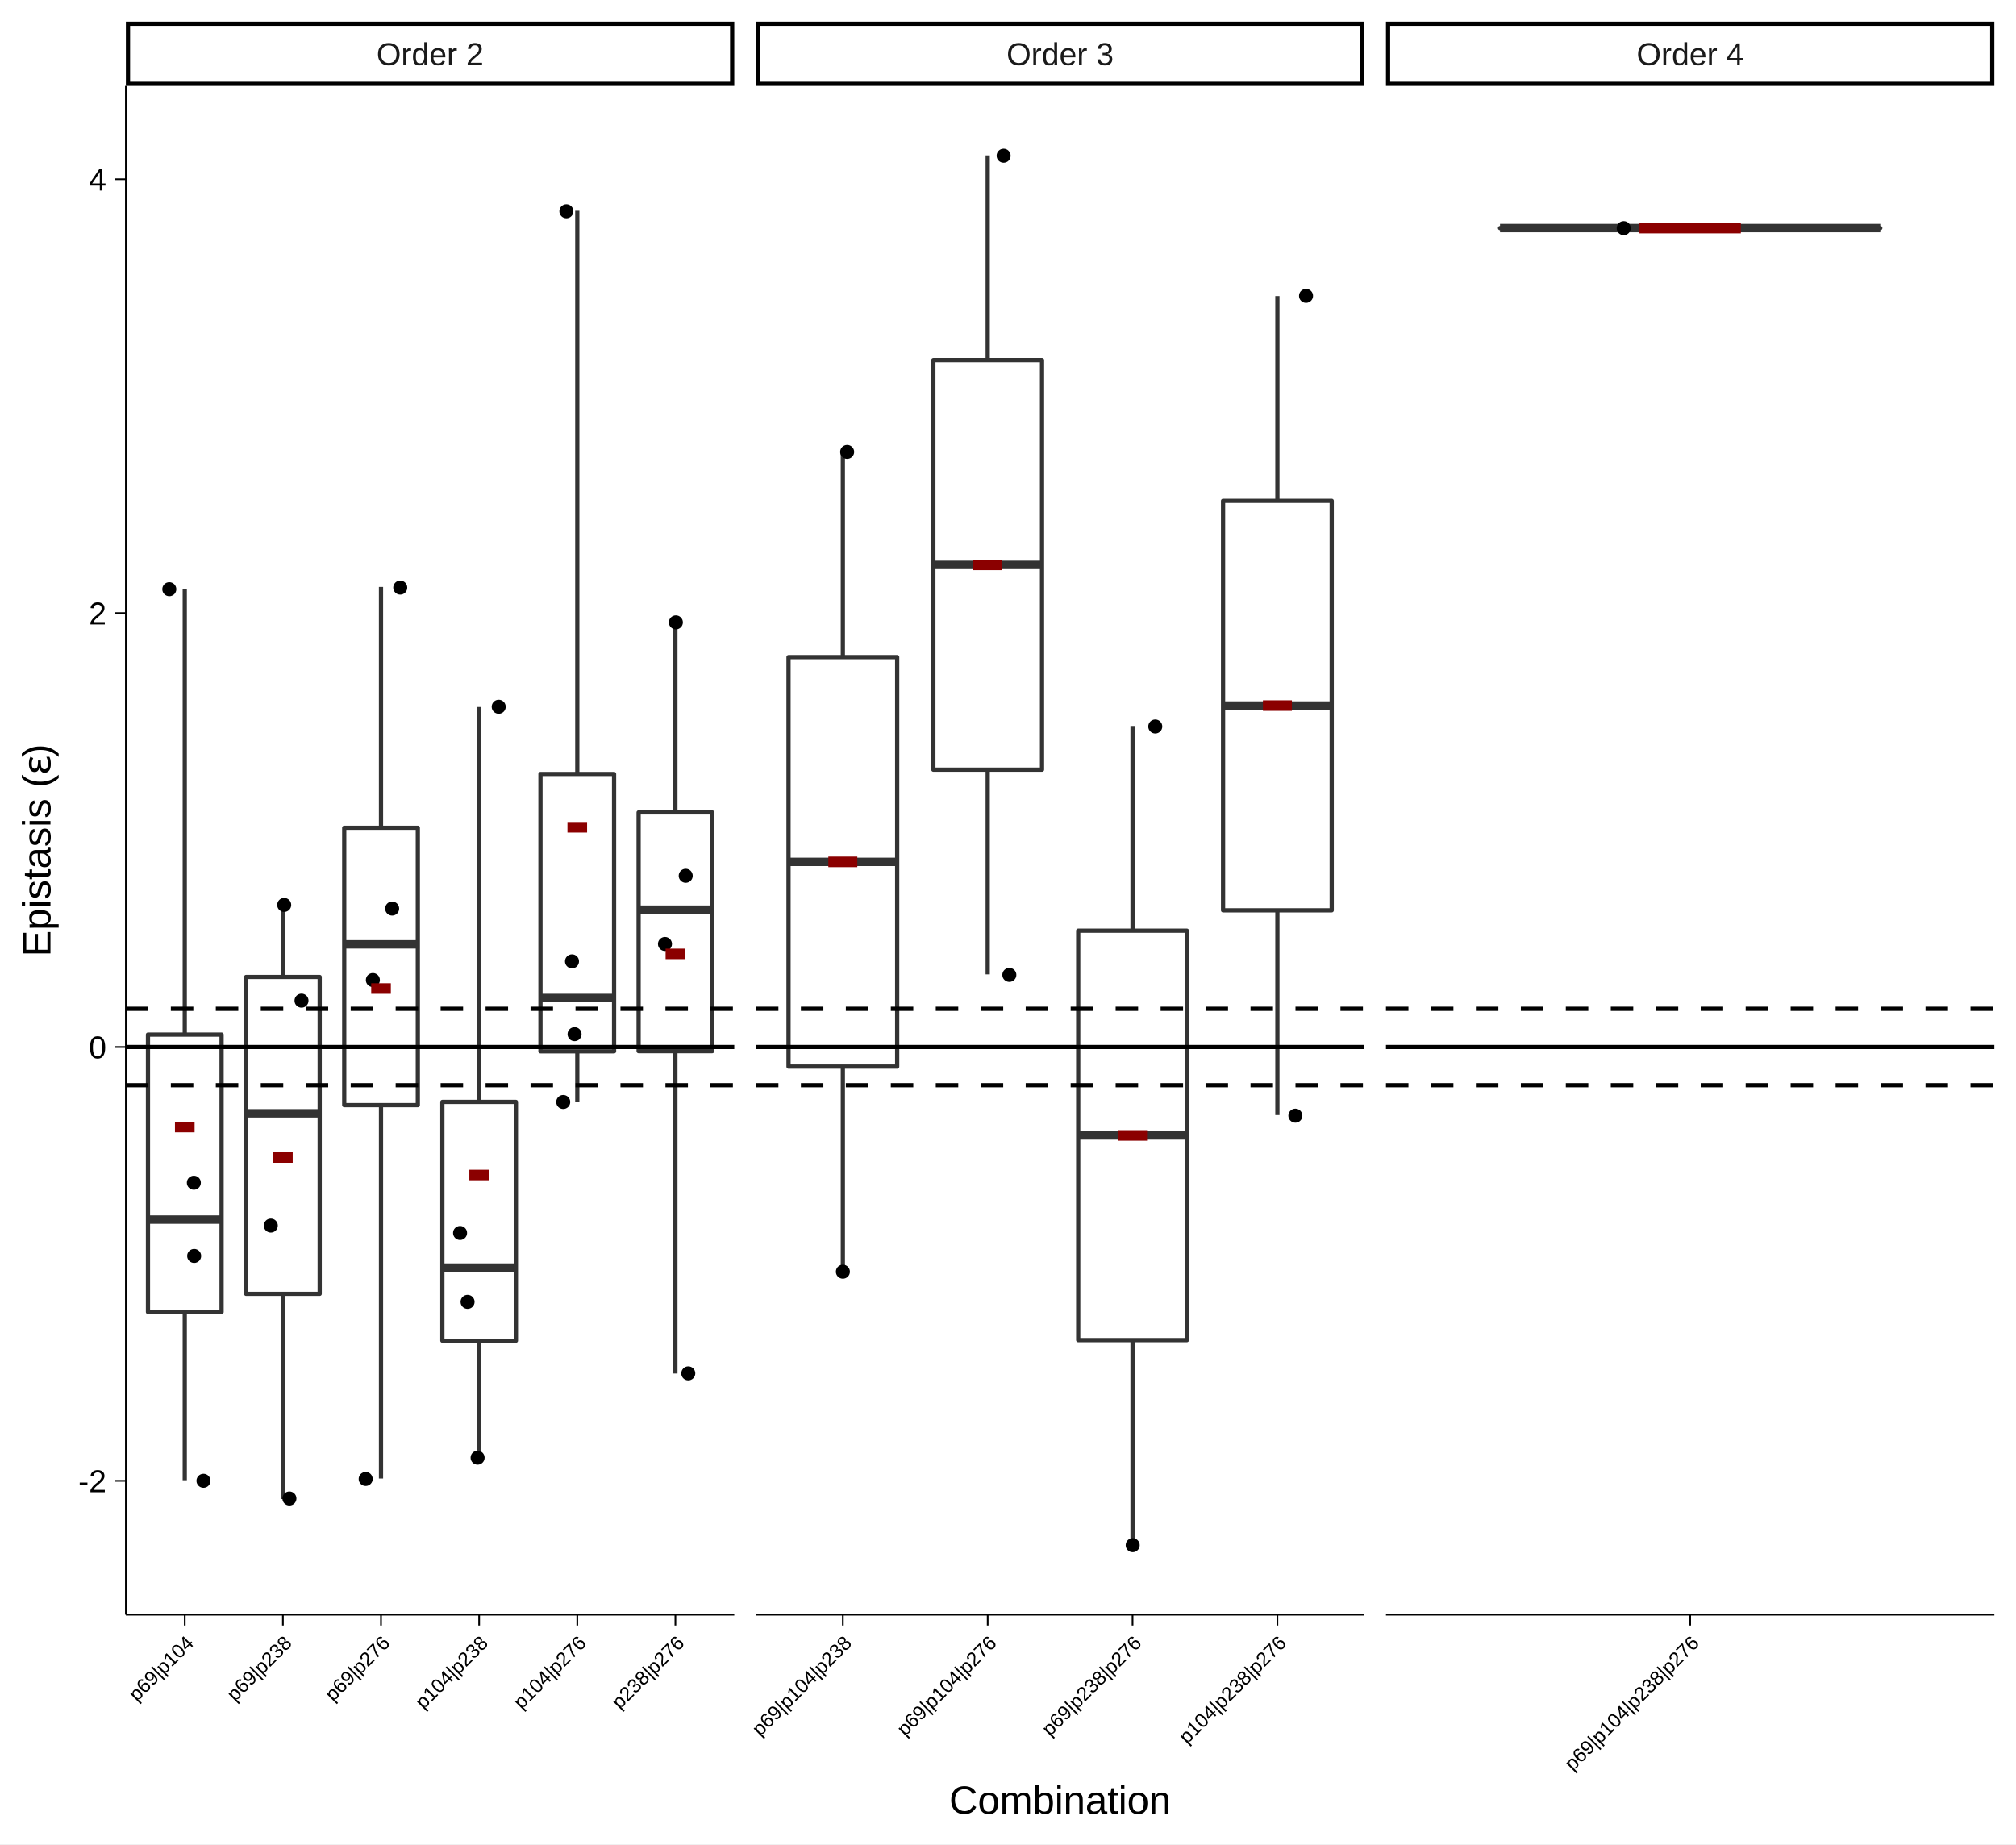
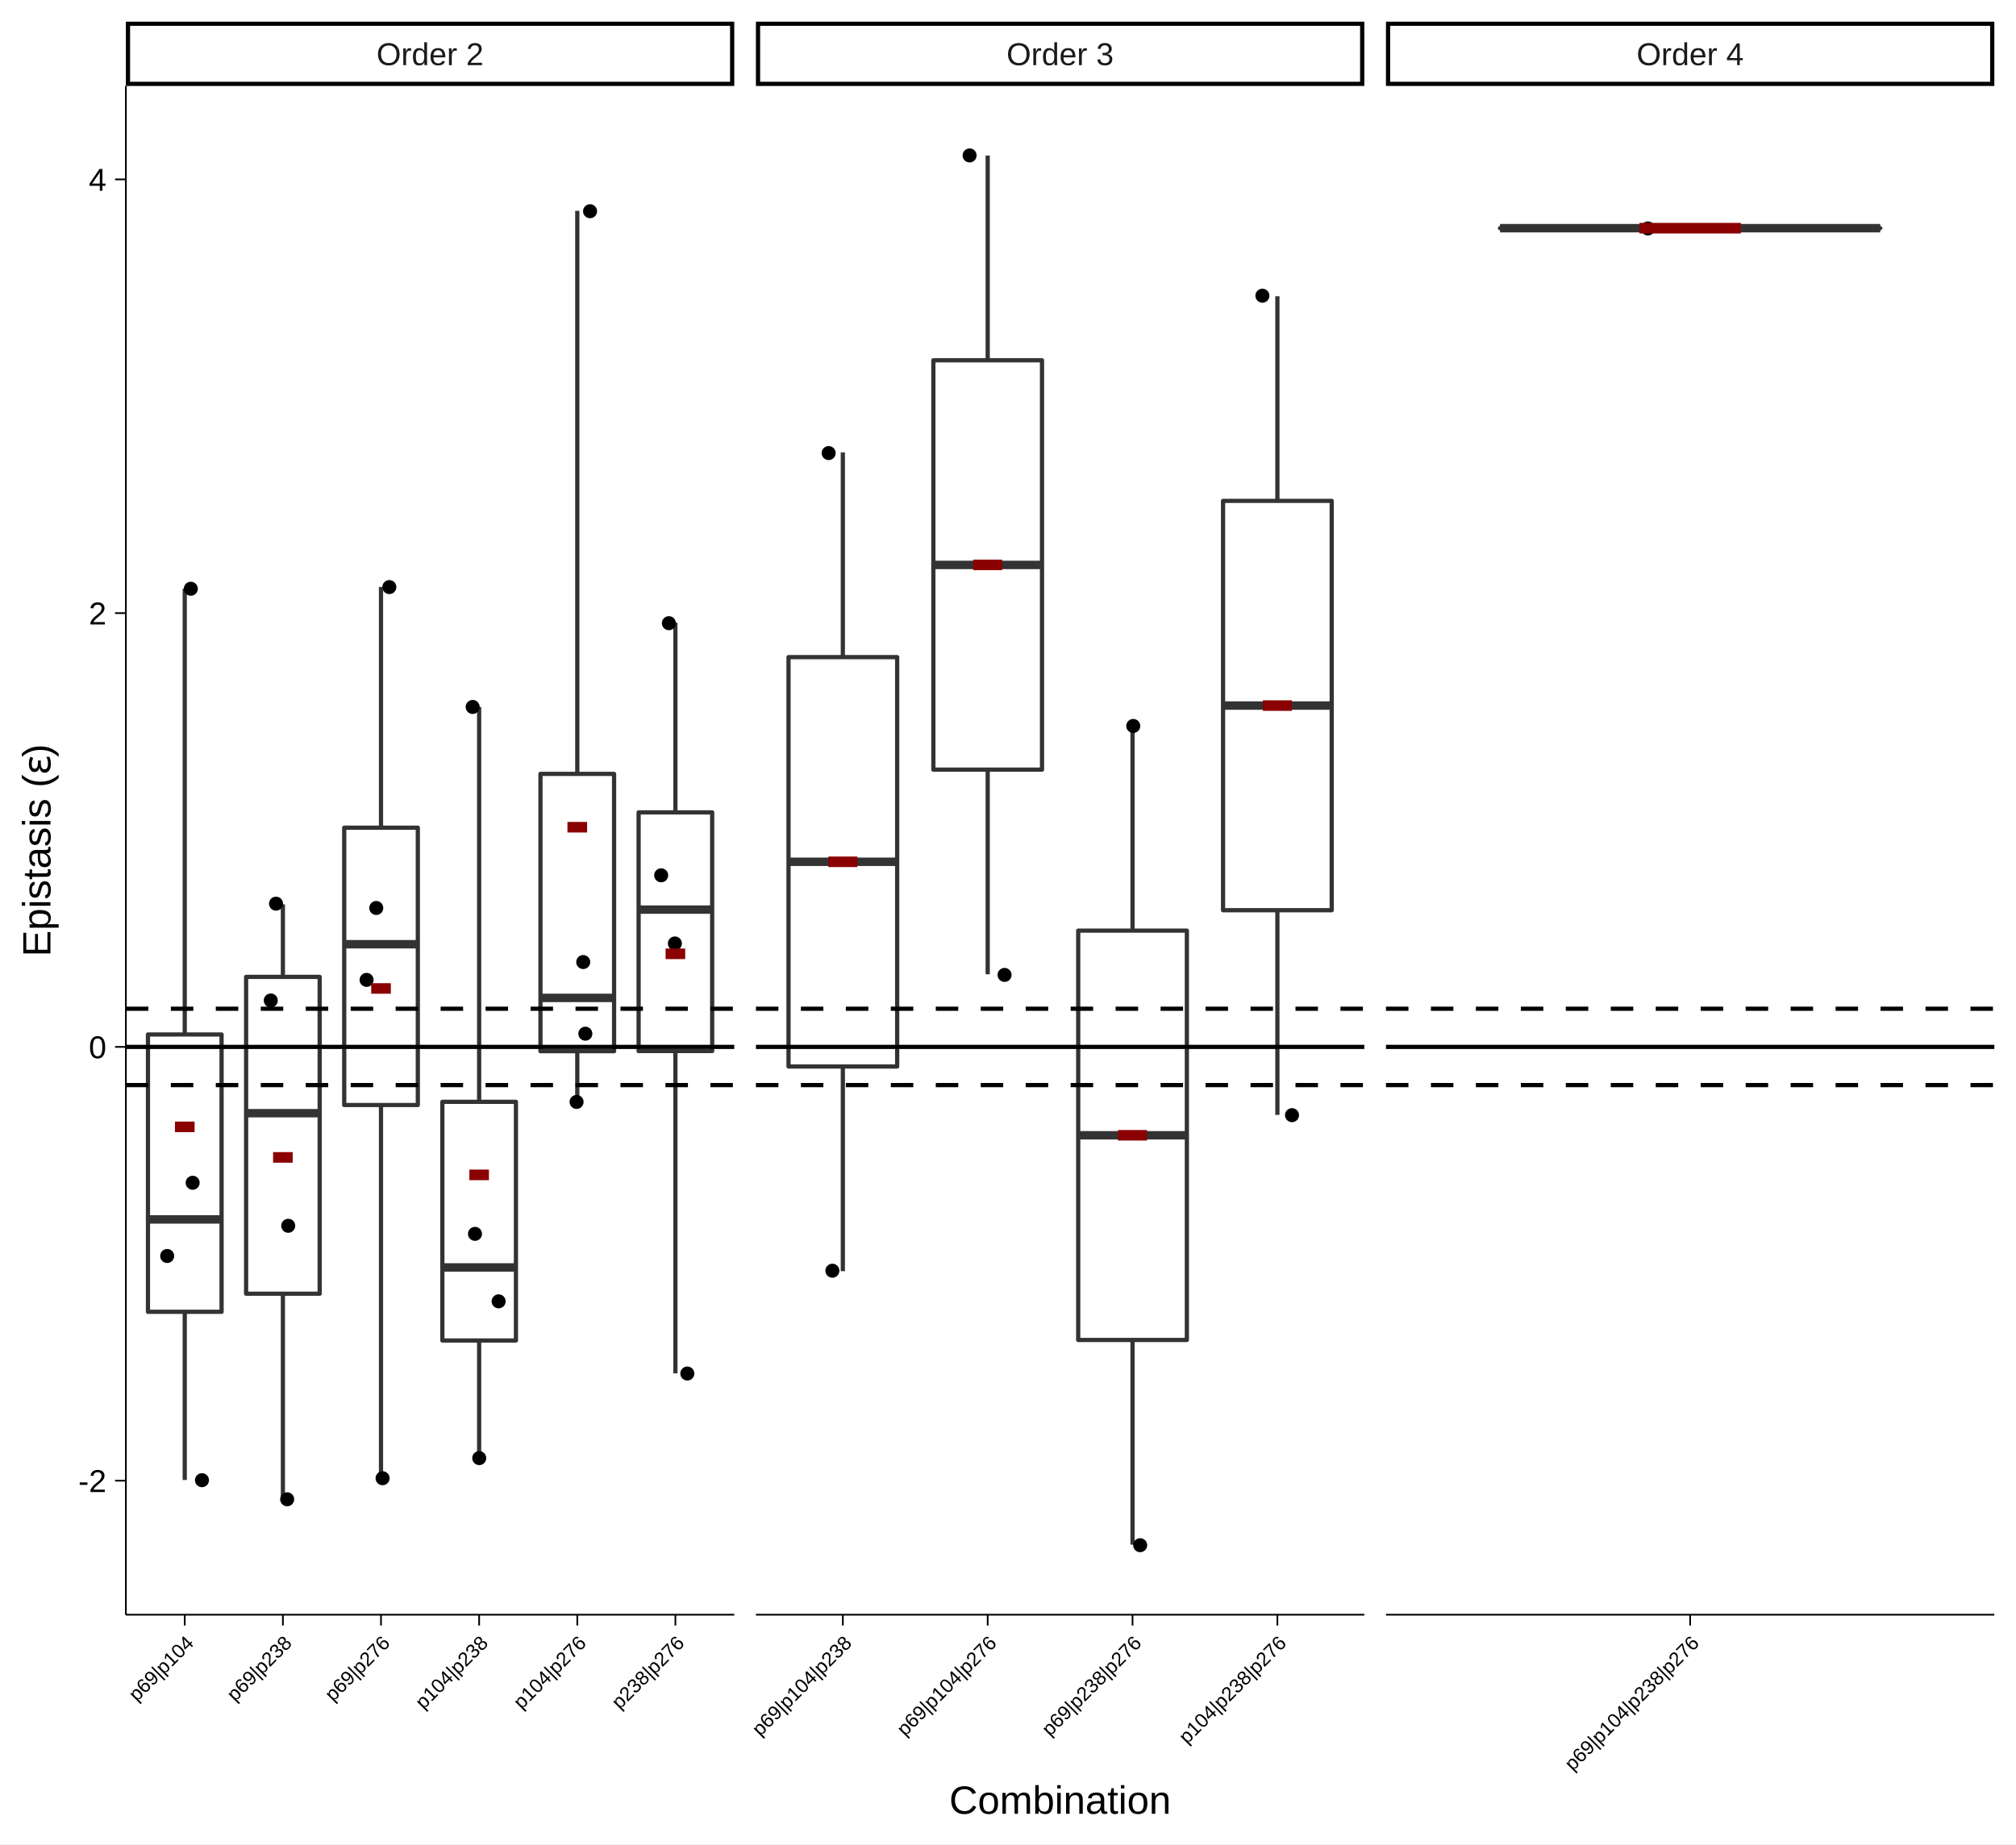
<svg xmlns="http://www.w3.org/2000/svg" class="svglite" width="510.24pt" height="466.77pt" viewBox="0 0 510.24 466.77">
  <defs>
    <style type="text/css">
    .svglite line, .svglite polyline, .svglite polygon, .svglite path, .svglite rect, .svglite circle {
      fill: none;
      stroke: #000000;
      stroke-linecap: round;
      stroke-linejoin: round;
      stroke-miterlimit: 10.00;
    }
  </style>
  </defs>
  <rect width="100%" height="100%" style="stroke: none; fill: #FFFFFF;" />
  <defs>
    <clipPath id="cpMC4wMHw1MTAuMjR8MC4wMHw0NjYuNzc=">
      <rect x="0.00" y="0.00" width="510.24" height="466.77" />
    </clipPath>
  </defs>
  <g clip-path="url(#cpMC4wMHw1MTAuMjR8MC4wMHw0NjYuNzc=)">
    <rect x="0.00" y="0.00" width="510.24" height="466.77" style="stroke-width: 1.07; stroke: #FFFFFF; fill: #FFFFFF;" />
  </g>
  <defs>
    <clipPath id="cpMzEuODZ8MTg1Ljg0fDIxLjc2fDQwOC42OA==">
      <rect x="31.86" y="21.76" width="153.98" height="386.92" />
    </clipPath>
  </defs>
  <g clip-path="url(#cpMzEuODZ8MTg1Ljg0fDIxLjc2fDQwOC42OA==)">
    <rect x="31.86" y="21.76" width="153.98" height="386.92" style="stroke-width: 1.07; stroke: none; fill: #FFFFFF;" />
-     <line x1="46.76" y1="261.86" x2="46.76" y2="148.99" style="stroke-width: 1.07; stroke: #333333; stroke-linecap: butt;" />
-     <line x1="46.76" y1="332.06" x2="46.76" y2="374.65" style="stroke-width: 1.07; stroke: #333333; stroke-linecap: butt;" />
-     <polygon points="37.45,261.86 37.45,332.06 56.08,332.06 56.08,261.86 37.45,261.86 " style="stroke-width: 1.07; stroke: #333333; fill: #FFFFFF;" />
-     <line x1="37.45" y1="308.68" x2="56.08" y2="308.68" style="stroke-width: 2.13; stroke: #333333; stroke-linecap: butt;" />
-     <line x1="71.60" y1="247.27" x2="71.60" y2="228.91" style="stroke-width: 1.07; stroke: #333333; stroke-linecap: butt;" />
-     <line x1="71.60" y1="327.48" x2="71.60" y2="379.41" style="stroke-width: 1.07; stroke: #333333; stroke-linecap: butt;" />
-     <polygon points="62.29,247.27 62.29,327.48 80.91,327.48 80.91,247.27 62.29,247.27 " style="stroke-width: 1.07; stroke: #333333; fill: #FFFFFF;" />
-     <line x1="62.29" y1="281.78" x2="80.91" y2="281.78" style="stroke-width: 2.13; stroke: #333333; stroke-linecap: butt;" />
-     <line x1="96.43" y1="209.51" x2="96.43" y2="148.56" style="stroke-width: 1.07; stroke: #333333; stroke-linecap: butt;" />
-     <line x1="96.43" y1="279.71" x2="96.43" y2="374.22" style="stroke-width: 1.07; stroke: #333333; stroke-linecap: butt;" />
-     <polygon points="87.12,209.51 87.12,279.71 105.75,279.71 105.75,209.51 87.12,209.51 " style="stroke-width: 1.07; stroke: #333333; fill: #FFFFFF;" />
-     <line x1="87.12" y1="239.02" x2="105.75" y2="239.02" style="stroke-width: 2.13; stroke: #333333; stroke-linecap: butt;" />
-     <line x1="121.27" y1="278.90" x2="121.27" y2="178.94" style="stroke-width: 1.07; stroke: #333333; stroke-linecap: butt;" />
-     <line x1="121.27" y1="339.33" x2="121.27" y2="368.99" style="stroke-width: 1.07; stroke: #333333; stroke-linecap: butt;" />
-     <polygon points="111.96,278.90 111.96,339.33 130.58,339.33 130.58,278.90 111.96,278.90 " style="stroke-width: 1.07; stroke: #333333; fill: #FFFFFF;" />
-     <line x1="111.96" y1="320.83" x2="130.58" y2="320.83" style="stroke-width: 2.13; stroke: #333333; stroke-linecap: butt;" />
-     <line x1="146.11" y1="195.89" x2="146.11" y2="53.35" style="stroke-width: 1.07; stroke: #333333; stroke-linecap: butt;" />
-     <line x1="146.11" y1="266.09" x2="146.11" y2="279.00" style="stroke-width: 1.07; stroke: #333333; stroke-linecap: butt;" />
-     <polygon points="136.79,195.89 136.79,266.09 155.42,266.09 155.42,195.89 136.79,195.89 " style="stroke-width: 1.07; stroke: #333333; fill: #FFFFFF;" />
-     <line x1="136.79" y1="252.59" x2="155.42" y2="252.59" style="stroke-width: 2.13; stroke: #333333; stroke-linecap: butt;" />
-     <line x1="170.94" y1="205.62" x2="170.94" y2="157.59" style="stroke-width: 1.07; stroke: #333333; stroke-linecap: butt;" />
-     <line x1="170.94" y1="266.05" x2="170.94" y2="347.65" style="stroke-width: 1.07; stroke: #333333; stroke-linecap: butt;" />
-     <polygon points="161.63,205.62 161.63,266.05 180.25,266.05 180.25,205.62 161.63,205.62 " style="stroke-width: 1.07; stroke: #333333; fill: #FFFFFF;" />
-     <line x1="161.63" y1="230.24" x2="180.25" y2="230.24" style="stroke-width: 2.13; stroke: #333333; stroke-linecap: butt;" />
-     <circle cx="49.14" cy="317.88" r="1.42" style="stroke-width: 0.71; fill: #000000;" />
-     <circle cx="49.06" cy="299.35" r="1.42" style="stroke-width: 0.71; fill: #000000;" />
-     <circle cx="51.50" cy="374.79" r="1.42" style="stroke-width: 0.71; fill: #000000;" />
-     <circle cx="42.85" cy="149.13" r="1.42" style="stroke-width: 0.71; fill: #000000;" />
-     <circle cx="76.31" cy="253.27" r="1.42" style="stroke-width: 0.71; fill: #000000;" />
-     <circle cx="73.25" cy="379.27" r="1.42" style="stroke-width: 0.71; fill: #000000;" />
-     <circle cx="68.54" cy="310.20" r="1.42" style="stroke-width: 0.71; fill: #000000;" />
-     <circle cx="71.93" cy="229.04" r="1.42" style="stroke-width: 0.71; fill: #000000;" />
-     <circle cx="94.37" cy="248.05" r="1.42" style="stroke-width: 0.71; fill: #000000;" />
-     <circle cx="92.55" cy="374.33" r="1.42" style="stroke-width: 0.71; fill: #000000;" />
-     <circle cx="99.25" cy="229.96" r="1.42" style="stroke-width: 0.71; fill: #000000;" />
-     <circle cx="101.30" cy="148.73" r="1.42" style="stroke-width: 0.71; fill: #000000;" />
-     <circle cx="116.44" cy="312.07" r="1.42" style="stroke-width: 0.71; fill: #000000;" />
-     <circle cx="118.34" cy="329.51" r="1.42" style="stroke-width: 0.71; fill: #000000;" />
-     <circle cx="120.88" cy="368.95" r="1.42" style="stroke-width: 0.71; fill: #000000;" />
-     <circle cx="126.22" cy="178.88" r="1.42" style="stroke-width: 0.71; fill: #000000;" />
-     <circle cx="145.42" cy="261.75" r="1.42" style="stroke-width: 0.71; fill: #000000;" />
-     <circle cx="142.55" cy="278.92" r="1.42" style="stroke-width: 0.71; fill: #000000;" />
-     <circle cx="144.77" cy="243.32" r="1.42" style="stroke-width: 0.71; fill: #000000;" />
-     <circle cx="143.35" cy="53.48" r="1.42" style="stroke-width: 0.71; fill: #000000;" />
-     <circle cx="173.55" cy="221.66" r="1.42" style="stroke-width: 0.71; fill: #000000;" />
-     <circle cx="168.30" cy="238.92" r="1.42" style="stroke-width: 0.71; fill: #000000;" />
-     <circle cx="174.20" cy="347.60" r="1.42" style="stroke-width: 0.71; fill: #000000;" />
-     <circle cx="171.06" cy="157.53" r="1.42" style="stroke-width: 0.71; fill: #000000;" />
-     <line x1="31.86" y1="265.00" x2="185.84" y2="265.00" style="stroke-width: 1.07; stroke-linecap: butt;" />
-     <line x1="31.86" y1="255.33" x2="185.84" y2="255.33" style="stroke-width: 1.07; stroke-dasharray: 5.69,5.69; stroke-linecap: butt;" />
-     <line x1="31.86" y1="274.67" x2="185.84" y2="274.67" style="stroke-width: 1.07; stroke-dasharray: 5.69,5.69; stroke-linecap: butt;" />
-     <line x1="44.28" y1="285.25" x2="49.25" y2="285.25" style="stroke-width: 2.67; stroke: #8B0000; stroke-linecap: butt;" />
-     <line x1="69.12" y1="292.97" x2="74.08" y2="292.97" style="stroke-width: 2.67; stroke: #8B0000; stroke-linecap: butt;" />
-     <line x1="93.95" y1="250.20" x2="98.92" y2="250.20" style="stroke-width: 2.67; stroke: #8B0000; stroke-linecap: butt;" />
-     <line x1="118.79" y1="297.40" x2="123.75" y2="297.40" style="stroke-width: 2.67; stroke: #8B0000; stroke-linecap: butt;" />
-     <line x1="143.62" y1="209.38" x2="148.59" y2="209.38" style="stroke-width: 2.67; stroke: #8B0000; stroke-linecap: butt;" />
-     <line x1="168.46" y1="241.43" x2="173.42" y2="241.43" style="stroke-width: 2.67; stroke: #8B0000; stroke-linecap: butt;" />
+     <line x1="46.76" y1="261.83" x2="46.76" y2="148.99" style="stroke-width: 1.07; stroke: #333333; stroke-linecap: butt;" />
+     <line x1="46.76" y1="332.02" x2="46.76" y2="374.59" style="stroke-width: 1.07; stroke: #333333; stroke-linecap: butt;" />
+     <polygon points="37.45,261.83 37.45,332.02 56.08,332.02 56.08,261.83 37.45,261.83 " style="stroke-width: 1.07; stroke: #333333; fill: #FFFFFF;" />
+     <line x1="37.45" y1="308.64" x2="56.08" y2="308.64" style="stroke-width: 2.13; stroke: #333333; stroke-linecap: butt;" />
+     <line x1="71.60" y1="247.25" x2="71.60" y2="228.89" style="stroke-width: 1.07; stroke: #333333; stroke-linecap: butt;" />
+     <line x1="71.60" y1="327.44" x2="71.60" y2="379.35" style="stroke-width: 1.07; stroke: #333333; stroke-linecap: butt;" />
+     <polygon points="62.29,247.25 62.29,327.44 80.91,327.44 80.91,247.25 62.29,247.25 " style="stroke-width: 1.07; stroke: #333333; fill: #FFFFFF;" />
+     <line x1="62.29" y1="281.75" x2="80.91" y2="281.75" style="stroke-width: 2.13; stroke: #333333; stroke-linecap: butt;" />
+     <line x1="96.43" y1="209.49" x2="96.43" y2="148.56" style="stroke-width: 1.07; stroke: #333333; stroke-linecap: butt;" />
+     <line x1="96.43" y1="279.68" x2="96.43" y2="374.16" style="stroke-width: 1.07; stroke: #333333; stroke-linecap: butt;" />
+     <polygon points="87.12,209.49 87.12,279.68 105.75,279.68 105.75,209.49 87.12,209.49 " style="stroke-width: 1.07; stroke: #333333; fill: #FFFFFF;" />
+     <line x1="87.12" y1="238.99" x2="105.75" y2="238.99" style="stroke-width: 2.13; stroke: #333333; stroke-linecap: butt;" />
+     <line x1="121.27" y1="278.87" x2="121.27" y2="178.94" style="stroke-width: 1.07; stroke: #333333; stroke-linecap: butt;" />
+     <line x1="121.27" y1="339.28" x2="121.27" y2="368.94" style="stroke-width: 1.07; stroke: #333333; stroke-linecap: butt;" />
+     <polygon points="111.96,278.87 111.96,339.28 130.58,339.28 130.58,278.87 111.96,278.87 " style="stroke-width: 1.07; stroke: #333333; fill: #FFFFFF;" />
+     <line x1="111.96" y1="320.79" x2="130.58" y2="320.79" style="stroke-width: 2.13; stroke: #333333; stroke-linecap: butt;" />
+     <line x1="146.11" y1="195.87" x2="146.11" y2="53.37" style="stroke-width: 1.07; stroke: #333333; stroke-linecap: butt;" />
+     <line x1="146.11" y1="266.06" x2="146.11" y2="278.97" style="stroke-width: 1.07; stroke: #333333; stroke-linecap: butt;" />
+     <polygon points="136.79,195.87 136.79,266.06 155.42,266.06 155.42,195.87 136.79,195.87 " style="stroke-width: 1.07; stroke: #333333; fill: #FFFFFF;" />
+     <line x1="136.79" y1="252.57" x2="155.42" y2="252.57" style="stroke-width: 2.13; stroke: #333333; stroke-linecap: butt;" />
+     <line x1="170.94" y1="205.61" x2="170.94" y2="157.59" style="stroke-width: 1.07; stroke: #333333; stroke-linecap: butt;" />
+     <line x1="170.94" y1="266.02" x2="170.94" y2="347.60" style="stroke-width: 1.07; stroke: #333333; stroke-linecap: butt;" />
+     <polygon points="161.63,205.61 161.63,266.02 180.25,266.02 180.25,205.61 161.63,205.61 " style="stroke-width: 1.07; stroke: #333333; fill: #FFFFFF;" />
+     <line x1="161.63" y1="230.22" x2="180.25" y2="230.22" style="stroke-width: 2.13; stroke: #333333; stroke-linecap: butt;" />
+     <circle cx="42.31" cy="317.89" r="1.42" style="stroke-width: 0.71; fill: #000000;" />
+     <circle cx="48.76" cy="299.36" r="1.42" style="stroke-width: 0.71; fill: #000000;" />
+     <circle cx="51.12" cy="374.64" r="1.42" style="stroke-width: 0.71; fill: #000000;" />
+     <circle cx="48.29" cy="149.01" r="1.42" style="stroke-width: 0.71; fill: #000000;" />
+     <circle cx="68.53" cy="253.22" r="1.42" style="stroke-width: 0.71; fill: #000000;" />
+     <circle cx="72.68" cy="379.47" r="1.42" style="stroke-width: 0.71; fill: #000000;" />
+     <circle cx="72.95" cy="310.25" r="1.42" style="stroke-width: 0.71; fill: #000000;" />
+     <circle cx="69.86" cy="228.72" r="1.42" style="stroke-width: 0.71; fill: #000000;" />
+     <circle cx="92.78" cy="248.01" r="1.42" style="stroke-width: 0.71; fill: #000000;" />
+     <circle cx="96.83" cy="374.14" r="1.42" style="stroke-width: 0.71; fill: #000000;" />
+     <circle cx="95.23" cy="229.81" r="1.42" style="stroke-width: 0.71; fill: #000000;" />
+     <circle cx="98.54" cy="148.59" r="1.42" style="stroke-width: 0.71; fill: #000000;" />
+     <circle cx="120.22" cy="312.29" r="1.42" style="stroke-width: 0.71; fill: #000000;" />
+     <circle cx="126.20" cy="329.37" r="1.42" style="stroke-width: 0.71; fill: #000000;" />
+     <circle cx="121.29" cy="369.05" r="1.42" style="stroke-width: 0.71; fill: #000000;" />
+     <circle cx="119.63" cy="178.93" r="1.42" style="stroke-width: 0.71; fill: #000000;" />
+     <circle cx="148.15" cy="261.63" r="1.42" style="stroke-width: 0.71; fill: #000000;" />
+     <circle cx="145.93" cy="278.90" r="1.42" style="stroke-width: 0.71; fill: #000000;" />
+     <circle cx="147.61" cy="243.50" r="1.42" style="stroke-width: 0.71; fill: #000000;" />
+     <circle cx="149.34" cy="53.46" r="1.42" style="stroke-width: 0.71; fill: #000000;" />
+     <circle cx="167.34" cy="221.54" r="1.42" style="stroke-width: 0.71; fill: #000000;" />
+     <circle cx="170.81" cy="238.79" r="1.42" style="stroke-width: 0.71; fill: #000000;" />
+     <circle cx="173.96" cy="347.64" r="1.42" style="stroke-width: 0.71; fill: #000000;" />
+     <circle cx="169.29" cy="157.73" r="1.42" style="stroke-width: 0.71; fill: #000000;" />
+     <line x1="31.86" y1="264.97" x2="185.84" y2="264.97" style="stroke-width: 1.07; stroke-linecap: butt;" />
+     <line x1="31.86" y1="255.31" x2="185.84" y2="255.31" style="stroke-width: 1.07; stroke-dasharray: 5.69,5.69; stroke-linecap: butt;" />
+     <line x1="31.86" y1="274.64" x2="185.84" y2="274.64" style="stroke-width: 1.07; stroke-dasharray: 5.69,5.69; stroke-linecap: butt;" />
+     <line x1="44.28" y1="285.21" x2="49.25" y2="285.21" style="stroke-width: 2.67; stroke: #8B0000; stroke-linecap: butt;" />
+     <line x1="69.12" y1="292.94" x2="74.08" y2="292.94" style="stroke-width: 2.67; stroke: #8B0000; stroke-linecap: butt;" />
+     <line x1="93.95" y1="250.18" x2="98.92" y2="250.18" style="stroke-width: 2.67; stroke: #8B0000; stroke-linecap: butt;" />
+     <line x1="118.79" y1="297.36" x2="123.75" y2="297.36" style="stroke-width: 2.67; stroke: #8B0000; stroke-linecap: butt;" />
+     <line x1="143.62" y1="209.37" x2="148.59" y2="209.37" style="stroke-width: 2.67; stroke: #8B0000; stroke-linecap: butt;" />
+     <line x1="168.46" y1="241.41" x2="173.42" y2="241.41" style="stroke-width: 2.67; stroke: #8B0000; stroke-linecap: butt;" />
  </g>
  <g clip-path="url(#cpMC4wMHw1MTAuMjR8MC4wMHw0NjYuNzc=)">
</g>
  <defs>
    <clipPath id="cpMTkxLjMyfDM0NS4zMHwyMS43Nnw0MDguNjg=">
      <rect x="191.32" y="21.76" width="153.98" height="386.92" />
    </clipPath>
  </defs>
  <g clip-path="url(#cpMTkxLjMyfDM0NS4zMHwyMS43Nnw0MDguNjg=)">
    <rect x="191.32" y="21.76" width="153.98" height="386.92" style="stroke-width: 1.07; stroke: none; fill: #FFFFFF;" />
-     <line x1="213.32" y1="166.32" x2="213.32" y2="114.50" style="stroke-width: 1.07; stroke: #333333; stroke-linecap: butt;" />
-     <line x1="213.32" y1="269.96" x2="213.32" y2="321.78" style="stroke-width: 1.07; stroke: #333333; stroke-linecap: butt;" />
-     <polygon points="199.57,166.32 199.57,269.96 227.07,269.96 227.07,166.32 199.57,166.32 " style="stroke-width: 1.07; stroke: #333333; fill: #FFFFFF;" />
-     <line x1="199.57" y1="218.14" x2="227.07" y2="218.14" style="stroke-width: 2.13; stroke: #333333; stroke-linecap: butt;" />
-     <line x1="249.98" y1="91.16" x2="249.98" y2="39.34" style="stroke-width: 1.07; stroke: #333333; stroke-linecap: butt;" />
-     <line x1="249.98" y1="194.80" x2="249.98" y2="246.62" style="stroke-width: 1.07; stroke: #333333; stroke-linecap: butt;" />
-     <polygon points="236.23,91.16 236.23,194.80 263.73,194.80 263.73,91.16 236.23,91.16 " style="stroke-width: 1.07; stroke: #333333; fill: #FFFFFF;" />
+     <line x1="213.32" y1="166.32" x2="213.32" y2="114.51" style="stroke-width: 1.07; stroke: #333333; stroke-linecap: butt;" />
+     <line x1="213.32" y1="269.93" x2="213.32" y2="321.73" style="stroke-width: 1.07; stroke: #333333; stroke-linecap: butt;" />
+     <polygon points="199.57,166.32 199.57,269.93 227.07,269.93 227.07,166.32 199.57,166.32 " style="stroke-width: 1.07; stroke: #333333; fill: #FFFFFF;" />
+     <line x1="199.57" y1="218.12" x2="227.07" y2="218.12" style="stroke-width: 2.13; stroke: #333333; stroke-linecap: butt;" />
+     <line x1="249.98" y1="91.18" x2="249.98" y2="39.37" style="stroke-width: 1.07; stroke: #333333; stroke-linecap: butt;" />
+     <line x1="249.98" y1="194.79" x2="249.98" y2="246.59" style="stroke-width: 1.07; stroke: #333333; stroke-linecap: butt;" />
+     <polygon points="236.23,91.18 236.23,194.79 263.73,194.79 263.73,91.18 236.23,91.18 " style="stroke-width: 1.07; stroke: #333333; fill: #FFFFFF;" />
    <line x1="236.23" y1="142.98" x2="263.73" y2="142.98" style="stroke-width: 2.13; stroke: #333333; stroke-linecap: butt;" />
-     <line x1="286.64" y1="235.56" x2="286.64" y2="183.74" style="stroke-width: 1.07; stroke: #333333; stroke-linecap: butt;" />
-     <line x1="286.64" y1="339.19" x2="286.64" y2="391.01" style="stroke-width: 1.07; stroke: #333333; stroke-linecap: butt;" />
-     <polygon points="272.89,235.56 272.89,339.19 300.39,339.19 300.39,235.56 272.89,235.56 " style="stroke-width: 1.07; stroke: #333333; fill: #FFFFFF;" />
-     <line x1="272.89" y1="287.38" x2="300.39" y2="287.38" style="stroke-width: 2.13; stroke: #333333; stroke-linecap: butt;" />
-     <line x1="323.30" y1="126.77" x2="323.30" y2="74.95" style="stroke-width: 1.07; stroke: #333333; stroke-linecap: butt;" />
-     <line x1="323.30" y1="230.40" x2="323.30" y2="282.22" style="stroke-width: 1.07; stroke: #333333; stroke-linecap: butt;" />
-     <polygon points="309.55,126.77 309.55,230.40 337.05,230.40 337.05,126.77 309.55,126.77 " style="stroke-width: 1.07; stroke: #333333; fill: #FFFFFF;" />
+     <line x1="286.64" y1="235.54" x2="286.64" y2="183.73" style="stroke-width: 1.07; stroke: #333333; stroke-linecap: butt;" />
+     <line x1="286.64" y1="339.15" x2="286.64" y2="390.95" style="stroke-width: 1.07; stroke: #333333; stroke-linecap: butt;" />
+     <polygon points="272.89,235.54 272.89,339.15 300.39,339.15 300.39,235.54 272.89,235.54 " style="stroke-width: 1.07; stroke: #333333; fill: #FFFFFF;" />
+     <line x1="272.89" y1="287.34" x2="300.39" y2="287.34" style="stroke-width: 2.13; stroke: #333333; stroke-linecap: butt;" />
+     <line x1="323.30" y1="126.77" x2="323.30" y2="74.97" style="stroke-width: 1.07; stroke: #333333; stroke-linecap: butt;" />
+     <line x1="323.30" y1="230.38" x2="323.30" y2="282.19" style="stroke-width: 1.07; stroke: #333333; stroke-linecap: butt;" />
+     <polygon points="309.55,126.77 309.55,230.38 337.05,230.38 337.05,126.77 309.55,126.77 " style="stroke-width: 1.07; stroke: #333333; fill: #FFFFFF;" />
    <line x1="309.55" y1="178.58" x2="337.05" y2="178.58" style="stroke-width: 2.13; stroke: #333333; stroke-linecap: butt;" />
-     <circle cx="213.33" cy="321.87" r="1.42" style="stroke-width: 0.71; fill: #000000;" />
-     <circle cx="214.41" cy="114.38" r="1.42" style="stroke-width: 0.71; fill: #000000;" />
-     <circle cx="255.46" cy="246.75" r="1.42" style="stroke-width: 0.71; fill: #000000;" />
-     <circle cx="254.01" cy="39.42" r="1.42" style="stroke-width: 0.71; fill: #000000;" />
-     <circle cx="286.68" cy="391.09" r="1.42" style="stroke-width: 0.71; fill: #000000;" />
-     <circle cx="292.39" cy="183.88" r="1.42" style="stroke-width: 0.71; fill: #000000;" />
-     <circle cx="327.85" cy="282.38" r="1.42" style="stroke-width: 0.71; fill: #000000;" />
-     <circle cx="330.55" cy="74.89" r="1.42" style="stroke-width: 0.71; fill: #000000;" />
-     <line x1="191.32" y1="265.00" x2="345.30" y2="265.00" style="stroke-width: 1.07; stroke-linecap: butt;" />
-     <line x1="191.32" y1="255.33" x2="345.30" y2="255.33" style="stroke-width: 1.07; stroke-dasharray: 5.69,5.69; stroke-linecap: butt;" />
-     <line x1="191.32" y1="274.67" x2="345.30" y2="274.67" style="stroke-width: 1.07; stroke-dasharray: 5.69,5.69; stroke-linecap: butt;" />
-     <line x1="209.65" y1="218.14" x2="216.98" y2="218.14" style="stroke-width: 2.67; stroke: #8B0000; stroke-linecap: butt;" />
+     <circle cx="210.67" cy="321.62" r="1.42" style="stroke-width: 0.71; fill: #000000;" />
+     <circle cx="209.73" cy="114.67" r="1.42" style="stroke-width: 0.71; fill: #000000;" />
+     <circle cx="254.25" cy="246.75" r="1.42" style="stroke-width: 0.71; fill: #000000;" />
+     <circle cx="245.40" cy="39.34" r="1.42" style="stroke-width: 0.71; fill: #000000;" />
+     <circle cx="288.57" cy="391.09" r="1.42" style="stroke-width: 0.71; fill: #000000;" />
+     <circle cx="286.82" cy="183.74" r="1.42" style="stroke-width: 0.71; fill: #000000;" />
+     <circle cx="327.00" cy="282.25" r="1.42" style="stroke-width: 0.71; fill: #000000;" />
+     <circle cx="319.51" cy="74.84" r="1.42" style="stroke-width: 0.71; fill: #000000;" />
+     <line x1="191.32" y1="264.97" x2="345.30" y2="264.97" style="stroke-width: 1.07; stroke-linecap: butt;" />
+     <line x1="191.32" y1="255.31" x2="345.30" y2="255.31" style="stroke-width: 1.07; stroke-dasharray: 5.69,5.69; stroke-linecap: butt;" />
+     <line x1="191.32" y1="274.64" x2="345.30" y2="274.64" style="stroke-width: 1.07; stroke-dasharray: 5.69,5.69; stroke-linecap: butt;" />
+     <line x1="209.65" y1="218.12" x2="216.98" y2="218.12" style="stroke-width: 2.67; stroke: #8B0000; stroke-linecap: butt;" />
    <line x1="246.31" y1="142.98" x2="253.65" y2="142.98" style="stroke-width: 2.67; stroke: #8B0000; stroke-linecap: butt;" />
-     <line x1="282.97" y1="287.38" x2="290.31" y2="287.38" style="stroke-width: 2.67; stroke: #8B0000; stroke-linecap: butt;" />
+     <line x1="282.97" y1="287.34" x2="290.31" y2="287.34" style="stroke-width: 2.67; stroke: #8B0000; stroke-linecap: butt;" />
    <line x1="319.64" y1="178.58" x2="326.97" y2="178.58" style="stroke-width: 2.67; stroke: #8B0000; stroke-linecap: butt;" />
  </g>
  <g clip-path="url(#cpMC4wMHw1MTAuMjR8MC4wMHw0NjYuNzc=)">
</g>
  <defs>
    <clipPath id="cpMzUwLjc4fDUwNC43NnwyMS43Nnw0MDguNjg=">
      <rect x="350.78" y="21.76" width="153.98" height="386.92" />
    </clipPath>
  </defs>
  <g clip-path="url(#cpMzUwLjc4fDUwNC43NnwyMS43Nnw0MDguNjg=)">
    <rect x="350.78" y="21.76" width="153.98" height="386.92" style="stroke-width: 1.07; stroke: none; fill: #FFFFFF;" />
-     <line x1="427.77" y1="57.73" x2="427.77" y2="57.73" style="stroke-width: 1.07; stroke: #333333; stroke-linecap: butt;" />
-     <line x1="427.77" y1="57.73" x2="427.77" y2="57.73" style="stroke-width: 1.07; stroke: #333333; stroke-linecap: butt;" />
-     <polygon points="379.65,57.73 379.65,57.73 475.89,57.73 475.89,57.73 379.65,57.73 " style="stroke-width: 1.07; stroke: #333333; fill: #FFFFFF;" />
-     <line x1="379.65" y1="57.73" x2="475.89" y2="57.73" style="stroke-width: 2.13; stroke: #333333; stroke-linecap: butt;" />
-     <circle cx="410.95" cy="57.75" r="1.42" style="stroke-width: 0.71; fill: #000000;" />
-     <line x1="350.78" y1="265.00" x2="504.76" y2="265.00" style="stroke-width: 1.07; stroke-linecap: butt;" />
-     <line x1="350.78" y1="255.33" x2="504.76" y2="255.33" style="stroke-width: 1.07; stroke-dasharray: 5.69,5.69; stroke-linecap: butt;" />
-     <line x1="350.78" y1="274.67" x2="504.76" y2="274.67" style="stroke-width: 1.07; stroke-dasharray: 5.69,5.69; stroke-linecap: butt;" />
-     <line x1="414.94" y1="57.73" x2="440.60" y2="57.73" style="stroke-width: 2.67; stroke: #8B0000; stroke-linecap: butt;" />
+     <line x1="427.77" y1="57.75" x2="427.77" y2="57.75" style="stroke-width: 1.07; stroke: #333333; stroke-linecap: butt;" />
+     <line x1="427.77" y1="57.75" x2="427.77" y2="57.75" style="stroke-width: 1.07; stroke: #333333; stroke-linecap: butt;" />
+     <polygon points="379.65,57.75 379.65,57.75 475.89,57.75 475.89,57.75 379.65,57.75 " style="stroke-width: 1.07; stroke: #333333; fill: #FFFFFF;" />
+     <line x1="379.65" y1="57.75" x2="475.89" y2="57.75" style="stroke-width: 2.13; stroke: #333333; stroke-linecap: butt;" />
+     <circle cx="417.09" cy="57.82" r="1.42" style="stroke-width: 0.71; fill: #000000;" />
+     <line x1="350.78" y1="264.97" x2="504.76" y2="264.97" style="stroke-width: 1.07; stroke-linecap: butt;" />
+     <line x1="350.78" y1="255.31" x2="504.76" y2="255.31" style="stroke-width: 1.07; stroke-dasharray: 5.69,5.69; stroke-linecap: butt;" />
+     <line x1="350.78" y1="274.64" x2="504.76" y2="274.64" style="stroke-width: 1.07; stroke-dasharray: 5.69,5.69; stroke-linecap: butt;" />
+     <line x1="414.94" y1="57.75" x2="440.60" y2="57.75" style="stroke-width: 2.67; stroke: #8B0000; stroke-linecap: butt;" />
  </g>
  <g clip-path="url(#cpMC4wMHw1MTAuMjR8MC4wMHw0NjYuNzc=)">
</g>
  <defs>
    <clipPath id="cpMzEuODZ8MTg1Ljg0fDUuNDh8MjEuNzY=">
      <rect x="31.86" y="5.48" width="153.98" height="16.28" />
    </clipPath>
  </defs>
  <g clip-path="url(#cpMzEuODZ8MTg1Ljg0fDUuNDh8MjEuNzY=)">
    <rect x="31.86" y="5.48" width="153.98" height="16.28" style="stroke-width: 2.13; fill: #FFFFFF;" />
    <text x="108.85" y="16.49" text-anchor="middle" style="font-size: 8.00px; fill: #1A1A1A; font-family: Arial;" textLength="27.12px" lengthAdjust="spacingAndGlyphs">Order 2</text>
  </g>
  <g clip-path="url(#cpMC4wMHw1MTAuMjR8MC4wMHw0NjYuNzc=)">
</g>
  <defs>
    <clipPath id="cpMTkxLjMyfDM0NS4zMHw1LjQ4fDIxLjc2">
      <rect x="191.32" y="5.48" width="153.98" height="16.28" />
    </clipPath>
  </defs>
  <g clip-path="url(#cpMTkxLjMyfDM0NS4zMHw1LjQ4fDIxLjc2)">
    <rect x="191.32" y="5.48" width="153.98" height="16.28" style="stroke-width: 2.13; fill: #FFFFFF;" />
    <text x="268.31" y="16.49" text-anchor="middle" style="font-size: 8.00px; fill: #1A1A1A; font-family: Arial;" textLength="27.12px" lengthAdjust="spacingAndGlyphs">Order 3</text>
  </g>
  <g clip-path="url(#cpMC4wMHw1MTAuMjR8MC4wMHw0NjYuNzc=)">
</g>
  <defs>
    <clipPath id="cpMzUwLjc4fDUwNC43Nnw1LjQ4fDIxLjc2">
      <rect x="350.78" y="5.48" width="153.98" height="16.28" />
    </clipPath>
  </defs>
  <g clip-path="url(#cpMzUwLjc4fDUwNC43Nnw1LjQ4fDIxLjc2)">
    <rect x="350.78" y="5.48" width="153.98" height="16.28" style="stroke-width: 2.13; fill: #FFFFFF;" />
    <text x="427.77" y="16.49" text-anchor="middle" style="font-size: 8.00px; fill: #1A1A1A; font-family: Arial;" textLength="27.12px" lengthAdjust="spacingAndGlyphs">Order 4</text>
  </g>
  <g clip-path="url(#cpMC4wMHw1MTAuMjR8MC4wMHw0NjYuNzc=)">
    <polyline points="31.86,408.68 185.84,408.68 " style="stroke-width: 0.43; stroke-linecap: butt;" />
    <polyline points="46.76,411.42 46.76,408.68 " style="stroke-width: 0.43; stroke-linecap: butt;" />
    <polyline points="71.60,411.42 71.60,408.68 " style="stroke-width: 0.43; stroke-linecap: butt;" />
    <polyline points="96.43,411.42 96.43,408.68 " style="stroke-width: 0.43; stroke-linecap: butt;" />
    <polyline points="121.27,411.42 121.27,408.68 " style="stroke-width: 0.43; stroke-linecap: butt;" />
    <polyline points="146.11,411.42 146.11,408.68 " style="stroke-width: 0.43; stroke-linecap: butt;" />
    <polyline points="170.94,411.42 170.94,408.68 " style="stroke-width: 0.43; stroke-linecap: butt;" />
    <text transform="translate(49.30,416.15) rotate(-45)" text-anchor="end" style="font-size: 5.00px; font-family: Arial;" textLength="20.75px" lengthAdjust="spacingAndGlyphs">p69|p104</text>
    <text transform="translate(74.14,416.15) rotate(-45)" text-anchor="end" style="font-size: 5.00px; font-family: Arial;" textLength="20.75px" lengthAdjust="spacingAndGlyphs">p69|p238</text>
    <text transform="translate(98.97,416.15) rotate(-45)" text-anchor="end" style="font-size: 5.00px; font-family: Arial;" textLength="20.75px" lengthAdjust="spacingAndGlyphs">p69|p276</text>
    <text transform="translate(123.81,416.15) rotate(-45)" text-anchor="end" style="font-size: 5.00px; font-family: Arial;" textLength="23.53px" lengthAdjust="spacingAndGlyphs">p104|p238</text>
    <text transform="translate(148.64,416.15) rotate(-45)" text-anchor="end" style="font-size: 5.00px; font-family: Arial;" textLength="23.53px" lengthAdjust="spacingAndGlyphs">p104|p276</text>
    <text transform="translate(173.48,416.15) rotate(-45)" text-anchor="end" style="font-size: 5.00px; font-family: Arial;" textLength="23.53px" lengthAdjust="spacingAndGlyphs">p238|p276</text>
    <polyline points="191.32,408.68 345.30,408.68 " style="stroke-width: 0.43; stroke-linecap: butt;" />
    <polyline points="213.32,411.42 213.32,408.68 " style="stroke-width: 0.43; stroke-linecap: butt;" />
    <polyline points="249.98,411.42 249.98,408.68 " style="stroke-width: 0.43; stroke-linecap: butt;" />
    <polyline points="286.64,411.42 286.64,408.68 " style="stroke-width: 0.43; stroke-linecap: butt;" />
    <polyline points="323.30,411.42 323.30,408.68 " style="stroke-width: 0.43; stroke-linecap: butt;" />
    <text transform="translate(215.85,416.15) rotate(-45)" text-anchor="end" style="font-size: 5.00px; font-family: Arial;" textLength="33.16px" lengthAdjust="spacingAndGlyphs">p69|p104|p238</text>
    <text transform="translate(252.51,416.15) rotate(-45)" text-anchor="end" style="font-size: 5.00px; font-family: Arial;" textLength="33.16px" lengthAdjust="spacingAndGlyphs">p69|p104|p276</text>
    <text transform="translate(289.18,416.15) rotate(-45)" text-anchor="end" style="font-size: 5.00px; font-family: Arial;" textLength="33.16px" lengthAdjust="spacingAndGlyphs">p69|p238|p276</text>
    <text transform="translate(325.84,416.15) rotate(-45)" text-anchor="end" style="font-size: 5.00px; font-family: Arial;" textLength="35.94px" lengthAdjust="spacingAndGlyphs">p104|p238|p276</text>
    <polyline points="350.78,408.68 504.76,408.68 " style="stroke-width: 0.43; stroke-linecap: butt;" />
    <polyline points="427.77,411.42 427.77,408.68 " style="stroke-width: 0.43; stroke-linecap: butt;" />
    <text transform="translate(430.30,416.15) rotate(-45)" text-anchor="end" style="font-size: 5.00px; font-family: Arial;" textLength="45.58px" lengthAdjust="spacingAndGlyphs">p69|p104|p238|p276</text>
    <polyline points="31.86,408.68 31.86,21.76 " style="stroke-width: 0.43; stroke-linecap: butt;" />
-     <text x="26.93" y="377.68" text-anchor="end" style="font-size: 8.00px; font-family: Arial;" textLength="7.11px" lengthAdjust="spacingAndGlyphs">-2</text>
-     <text x="26.93" y="267.87" text-anchor="end" style="font-size: 8.00px; font-family: Arial;" textLength="4.45px" lengthAdjust="spacingAndGlyphs">0</text>
+     <text x="26.93" y="377.63" text-anchor="end" style="font-size: 8.00px; font-family: Arial;" textLength="7.11px" lengthAdjust="spacingAndGlyphs">-2</text>
+     <text x="26.93" y="267.84" text-anchor="end" style="font-size: 8.00px; font-family: Arial;" textLength="4.45px" lengthAdjust="spacingAndGlyphs">0</text>
    <text x="26.93" y="158.05" text-anchor="end" style="font-size: 8.00px; font-family: Arial;" textLength="4.45px" lengthAdjust="spacingAndGlyphs">2</text>
-     <text x="26.93" y="48.24" text-anchor="end" style="font-size: 8.00px; font-family: Arial;" textLength="4.45px" lengthAdjust="spacingAndGlyphs">4</text>
-     <polyline points="29.12,374.81 31.86,374.81 " style="stroke-width: 0.43; stroke-linecap: butt;" />
-     <polyline points="29.12,265.00 31.86,265.00 " style="stroke-width: 0.43; stroke-linecap: butt;" />
+     <text x="26.93" y="48.27" text-anchor="end" style="font-size: 8.00px; font-family: Arial;" textLength="4.45px" lengthAdjust="spacingAndGlyphs">4</text>
+     <polyline points="29.12,374.76 31.86,374.76 " style="stroke-width: 0.43; stroke-linecap: butt;" />
+     <polyline points="29.12,264.97 31.86,264.97 " style="stroke-width: 0.43; stroke-linecap: butt;" />
    <polyline points="29.12,155.18 31.86,155.18 " style="stroke-width: 0.43; stroke-linecap: butt;" />
-     <polyline points="29.12,45.37 31.86,45.37 " style="stroke-width: 0.43; stroke-linecap: butt;" />
+     <polyline points="29.12,45.40 31.86,45.40 " style="stroke-width: 0.43; stroke-linecap: butt;" />
    <text x="268.31" y="459.07" text-anchor="middle" style="font-size: 10.00px; font-family: Arial;" textLength="56.13px" lengthAdjust="spacingAndGlyphs">Combination</text>
    <text transform="translate(12.77,242.14) rotate(-90)" style="font-size: 10.00px; font-family: Arial;" textLength="46.12px" lengthAdjust="spacingAndGlyphs">Epistasis (</text>
    <text transform="translate(12.77,196.02) rotate(-90)" style="font-size: 10.00px; font-family: Symbol;" textLength="4.39px" lengthAdjust="spacingAndGlyphs">ε</text>
    <text transform="translate(12.77,191.63) rotate(-90)" style="font-size: 10.00px; font-family: Arial;" textLength="3.33px" lengthAdjust="spacingAndGlyphs">)</text>
  </g>
</svg>
